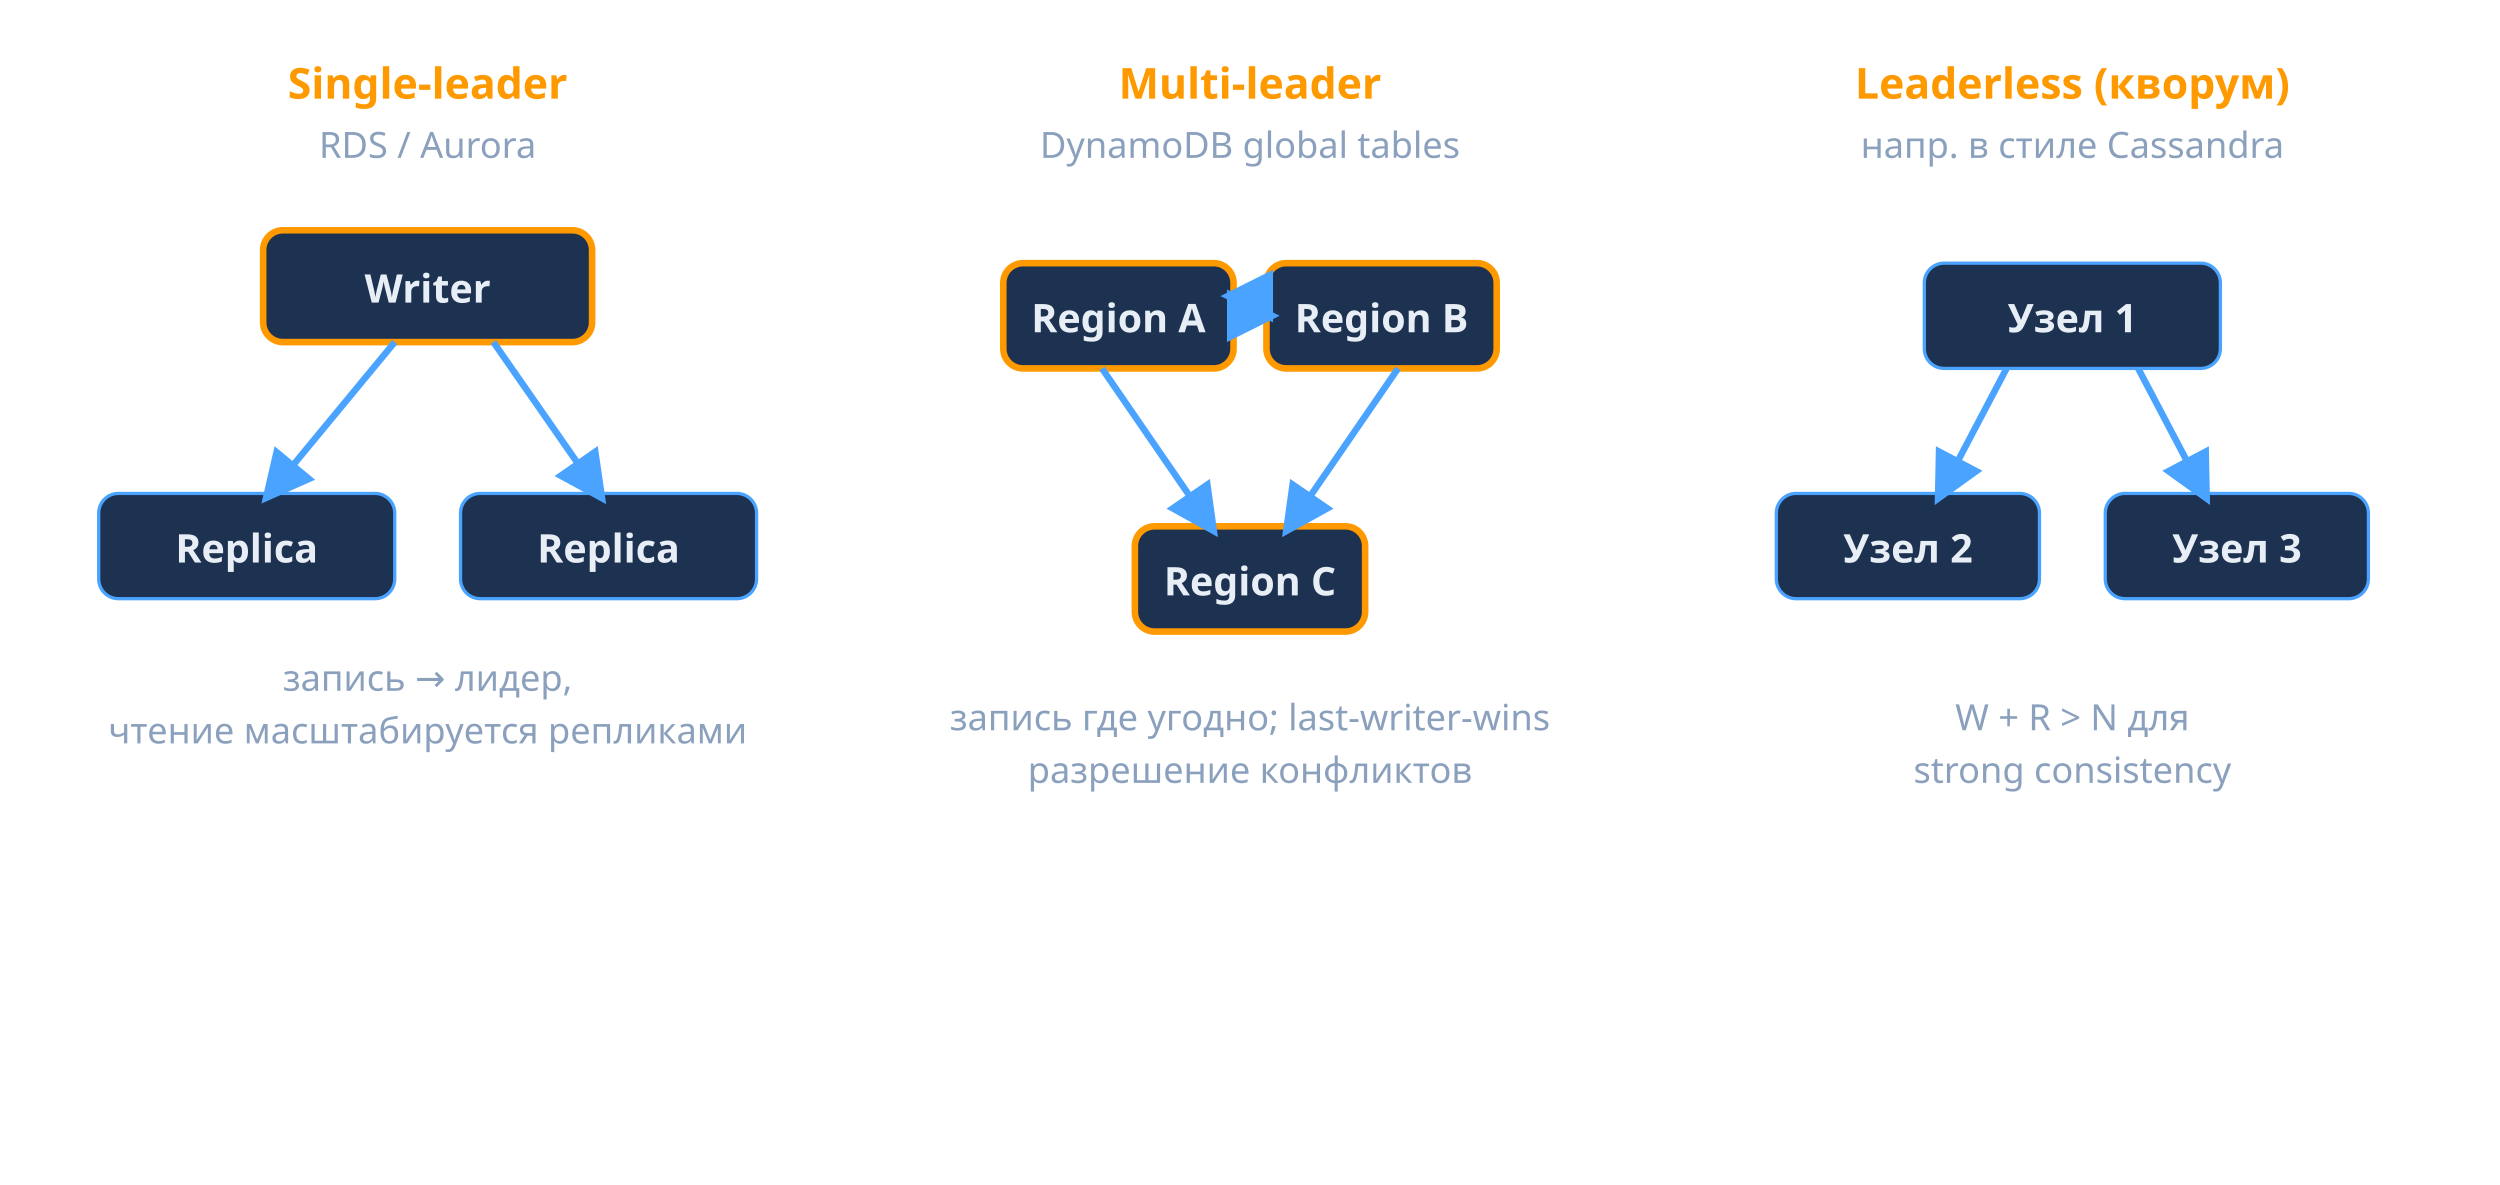
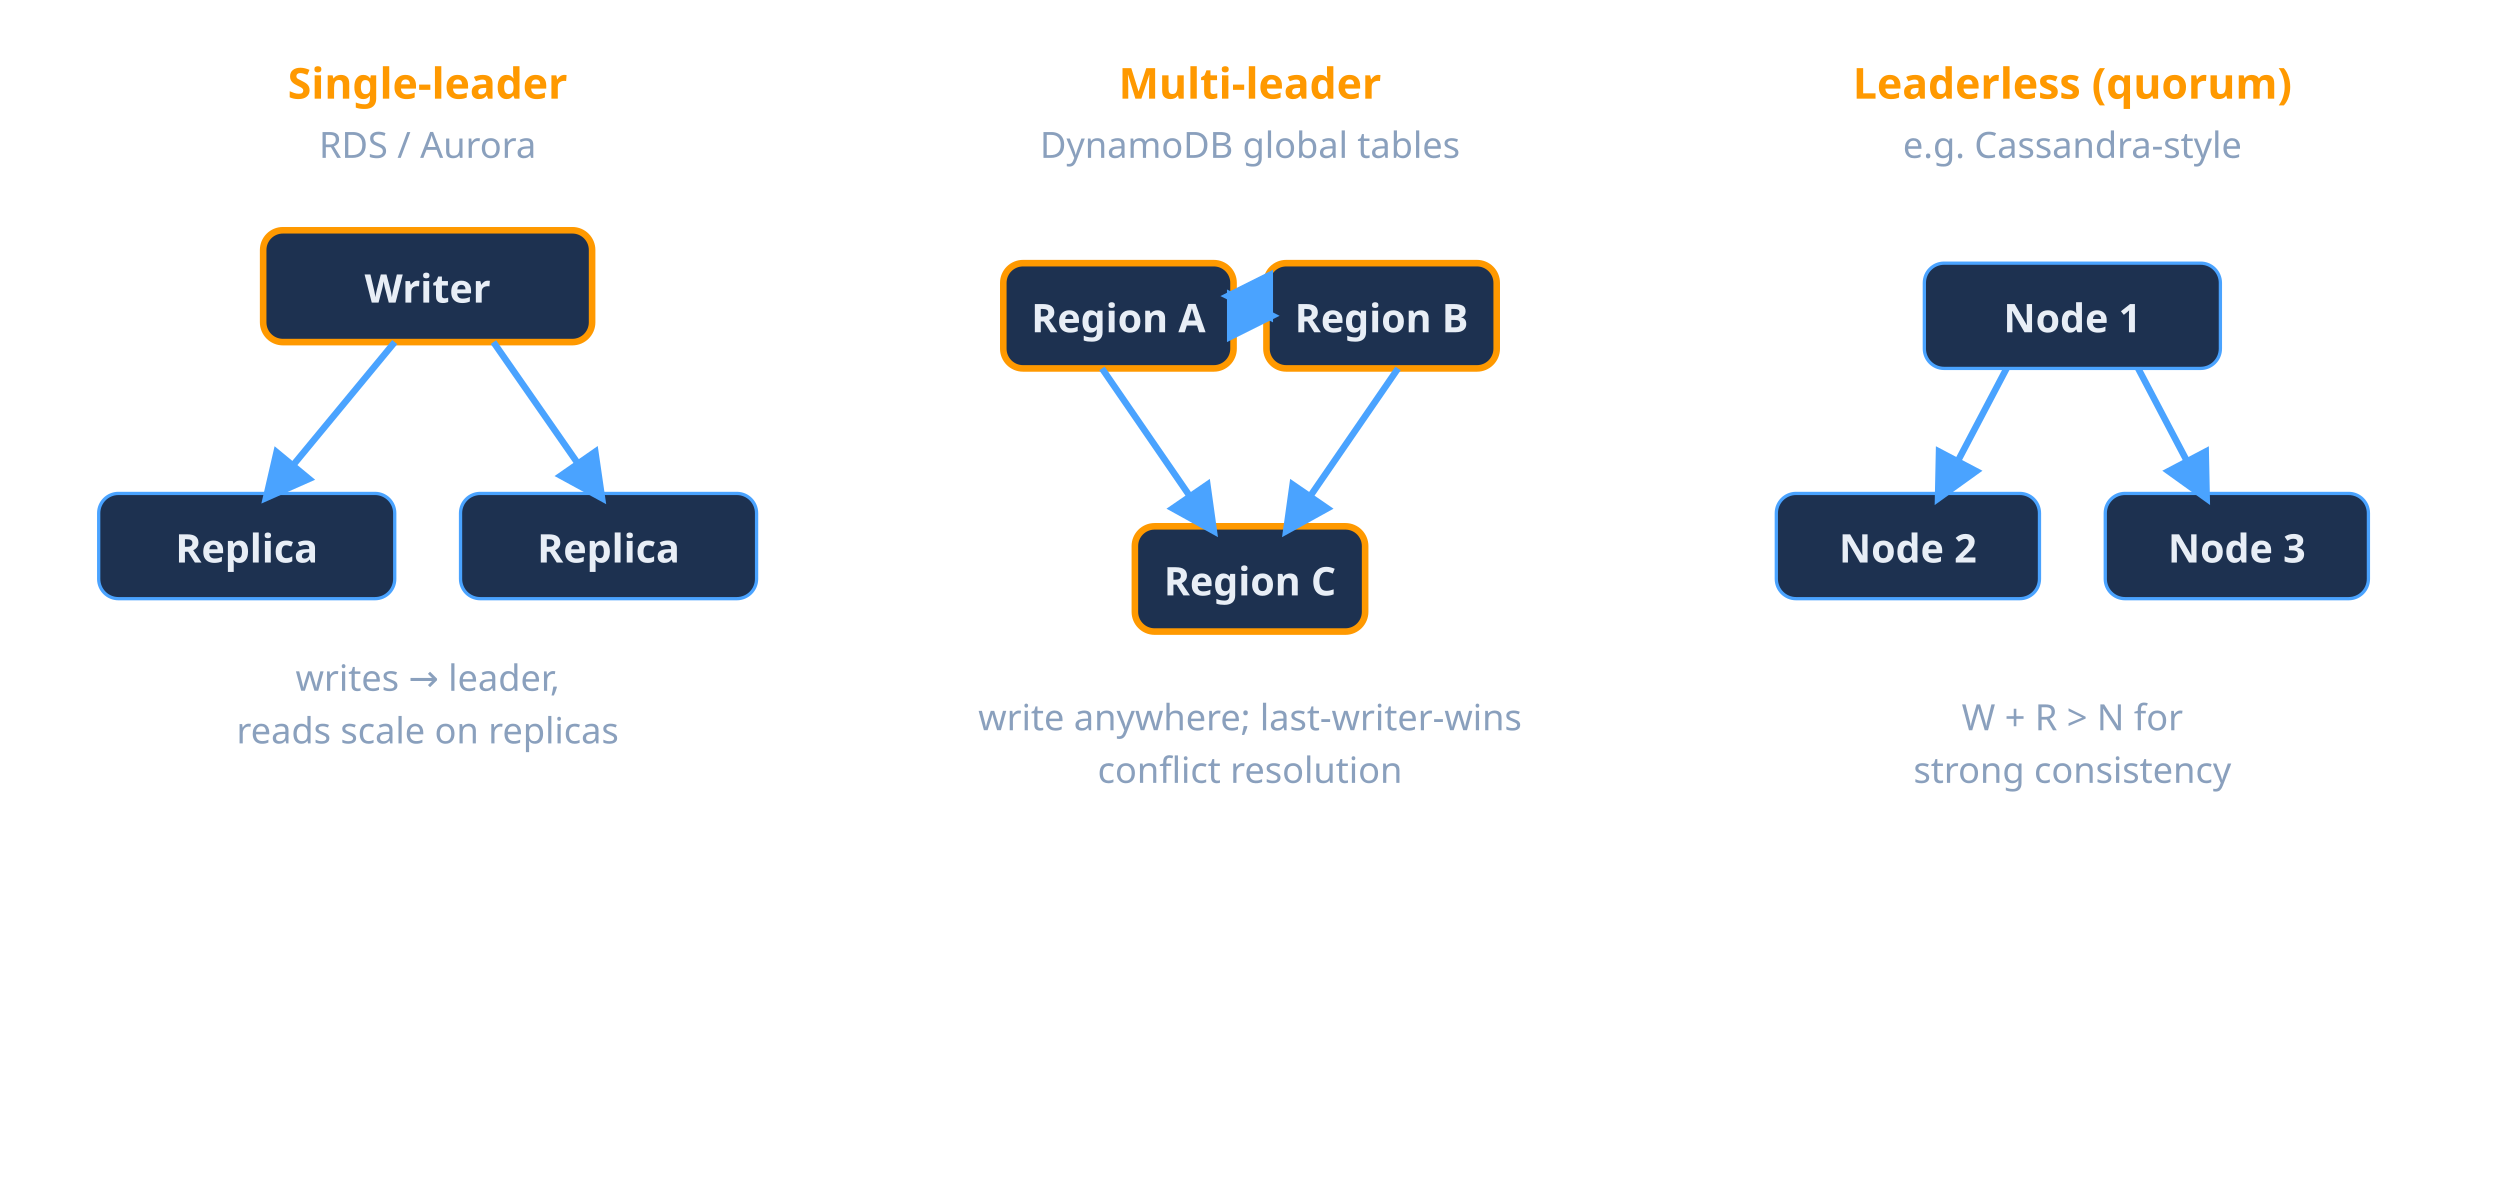
- <svg xmlns="http://www.w3.org/2000/svg" viewBox="0 0 760 360" role="img" aria-label="Топологии репликации: single-leader, multi-leader и leaderless с кворумом">
+ <svg xmlns="http://www.w3.org/2000/svg" viewBox="0 0 760 360" role="img" aria-label="Replication topologies: single-leader, multi-leader, and leaderless quorum">
  <style>
    .ttl { fill: #ff9900; font: 700 13px system-ui, sans-serif; text-anchor: middle; }
    .node { fill: #1d3150; stroke: #4aa3ff; }
    .leader { fill: #1d3150; stroke: #ff9900; stroke-width: 2; }
    .nodet { fill: #e8eef6; font: 600 12px system-ui, sans-serif; text-anchor: middle; }
    .sub { fill: #8aa0bd; font: 11px system-ui, sans-serif; text-anchor: middle; }
    .repl { stroke: #4aa3ff; stroke-width: 2; fill: none; marker-end: url(#arr2); }
  </style>
  <defs>
    <marker id="arr2" markerWidth="8" markerHeight="8" refX="6" refY="4" orient="auto">
      <path d="M0,0 L8,4 L0,8 z" fill="#4aa3ff" />
    </marker>
  </defs>
  <text x="130" y="30" class="ttl">Single-leader</text>
  <text x="130" y="48" class="sub">RDS / Aurora</text>
  <rect class="leader" x="80" y="70" width="100" height="34" rx="6" />
  <text class="nodet" x="130" y="92">Writer</text>
  <rect class="node" x="30" y="150" width="90" height="32" rx="6" />
  <text class="nodet" x="75" y="171">Replica</text>
  <rect class="node" x="140" y="150" width="90" height="32" rx="6" />
  <text class="nodet" x="185" y="171">Replica</text>
  <path class="repl" d="M120,104 L82,150" />
  <path class="repl" d="M150,104 L182,150" />
-   <text x="130" y="210" class="sub">запись → лидер,</text>
-   <text x="130" y="226" class="sub">чтение масштабируется репликами</text>
+   <text x="130" y="210" class="sub">writes → leader,</text>
+   <text x="130" y="226" class="sub">reads scale on replicas</text>
  <text x="380" y="30" class="ttl">Multi-leader</text>
  <text x="380" y="48" class="sub">DynamoDB global tables</text>
  <rect class="leader" x="305" y="80" width="70" height="32" rx="6" />
  <text class="nodet" x="340" y="101">Region A</text>
  <rect class="leader" x="385" y="80" width="70" height="32" rx="6" />
  <text class="nodet" x="420" y="101">Region B</text>
  <rect class="leader" x="345" y="160" width="70" height="32" rx="6" />
  <text class="nodet" x="380" y="181">Region C</text>
  <path class="repl" d="M375,96 L385,96" />
  <path class="repl" d="M385,90 L375,90" />
  <path class="repl" d="M335,112 L368,160" />
  <path class="repl" d="M425,112 L392,160" />
-   <text x="380" y="222" class="sub">запись где угодно; last-writer-wins</text>
-   <text x="380" y="238" class="sub">разрешение конфликтов</text>
-   <text x="630" y="30" class="ttl">Leaderless (кворум)</text>
-   <text x="630" y="48" class="sub">напр. в стиле Cassandra</text>
+   <text x="380" y="222" class="sub">write anywhere; last-writer-wins</text>
+   <text x="380" y="238" class="sub">conflict resolution</text>
+   <text x="630" y="30" class="ttl">Leaderless (quorum)</text>
+   <text x="630" y="48" class="sub">e.g. Cassandra-style</text>
  <rect class="node" x="585" y="80" width="90" height="32" rx="6" />
-   <text class="nodet" x="630" y="101">Узел 1</text>
+   <text class="nodet" x="630" y="101">Node 1</text>
  <rect class="node" x="540" y="150" width="80" height="32" rx="6" />
-   <text class="nodet" x="580" y="171">Узел 2</text>
+   <text class="nodet" x="580" y="171">Node 2</text>
  <rect class="node" x="640" y="150" width="80" height="32" rx="6" />
-   <text class="nodet" x="680" y="171">Узел 3</text>
+   <text class="nodet" x="680" y="171">Node 3</text>
  <path class="repl" d="M610,112 L590,150" />
  <path class="repl" d="M650,112 L670,150" />
-   <text x="630" y="222" class="sub">W + R &gt; N для</text>
+   <text x="630" y="222" class="sub">W + R &gt; N for</text>
  <text x="630" y="238" class="sub">strong consistency</text>
</svg>
